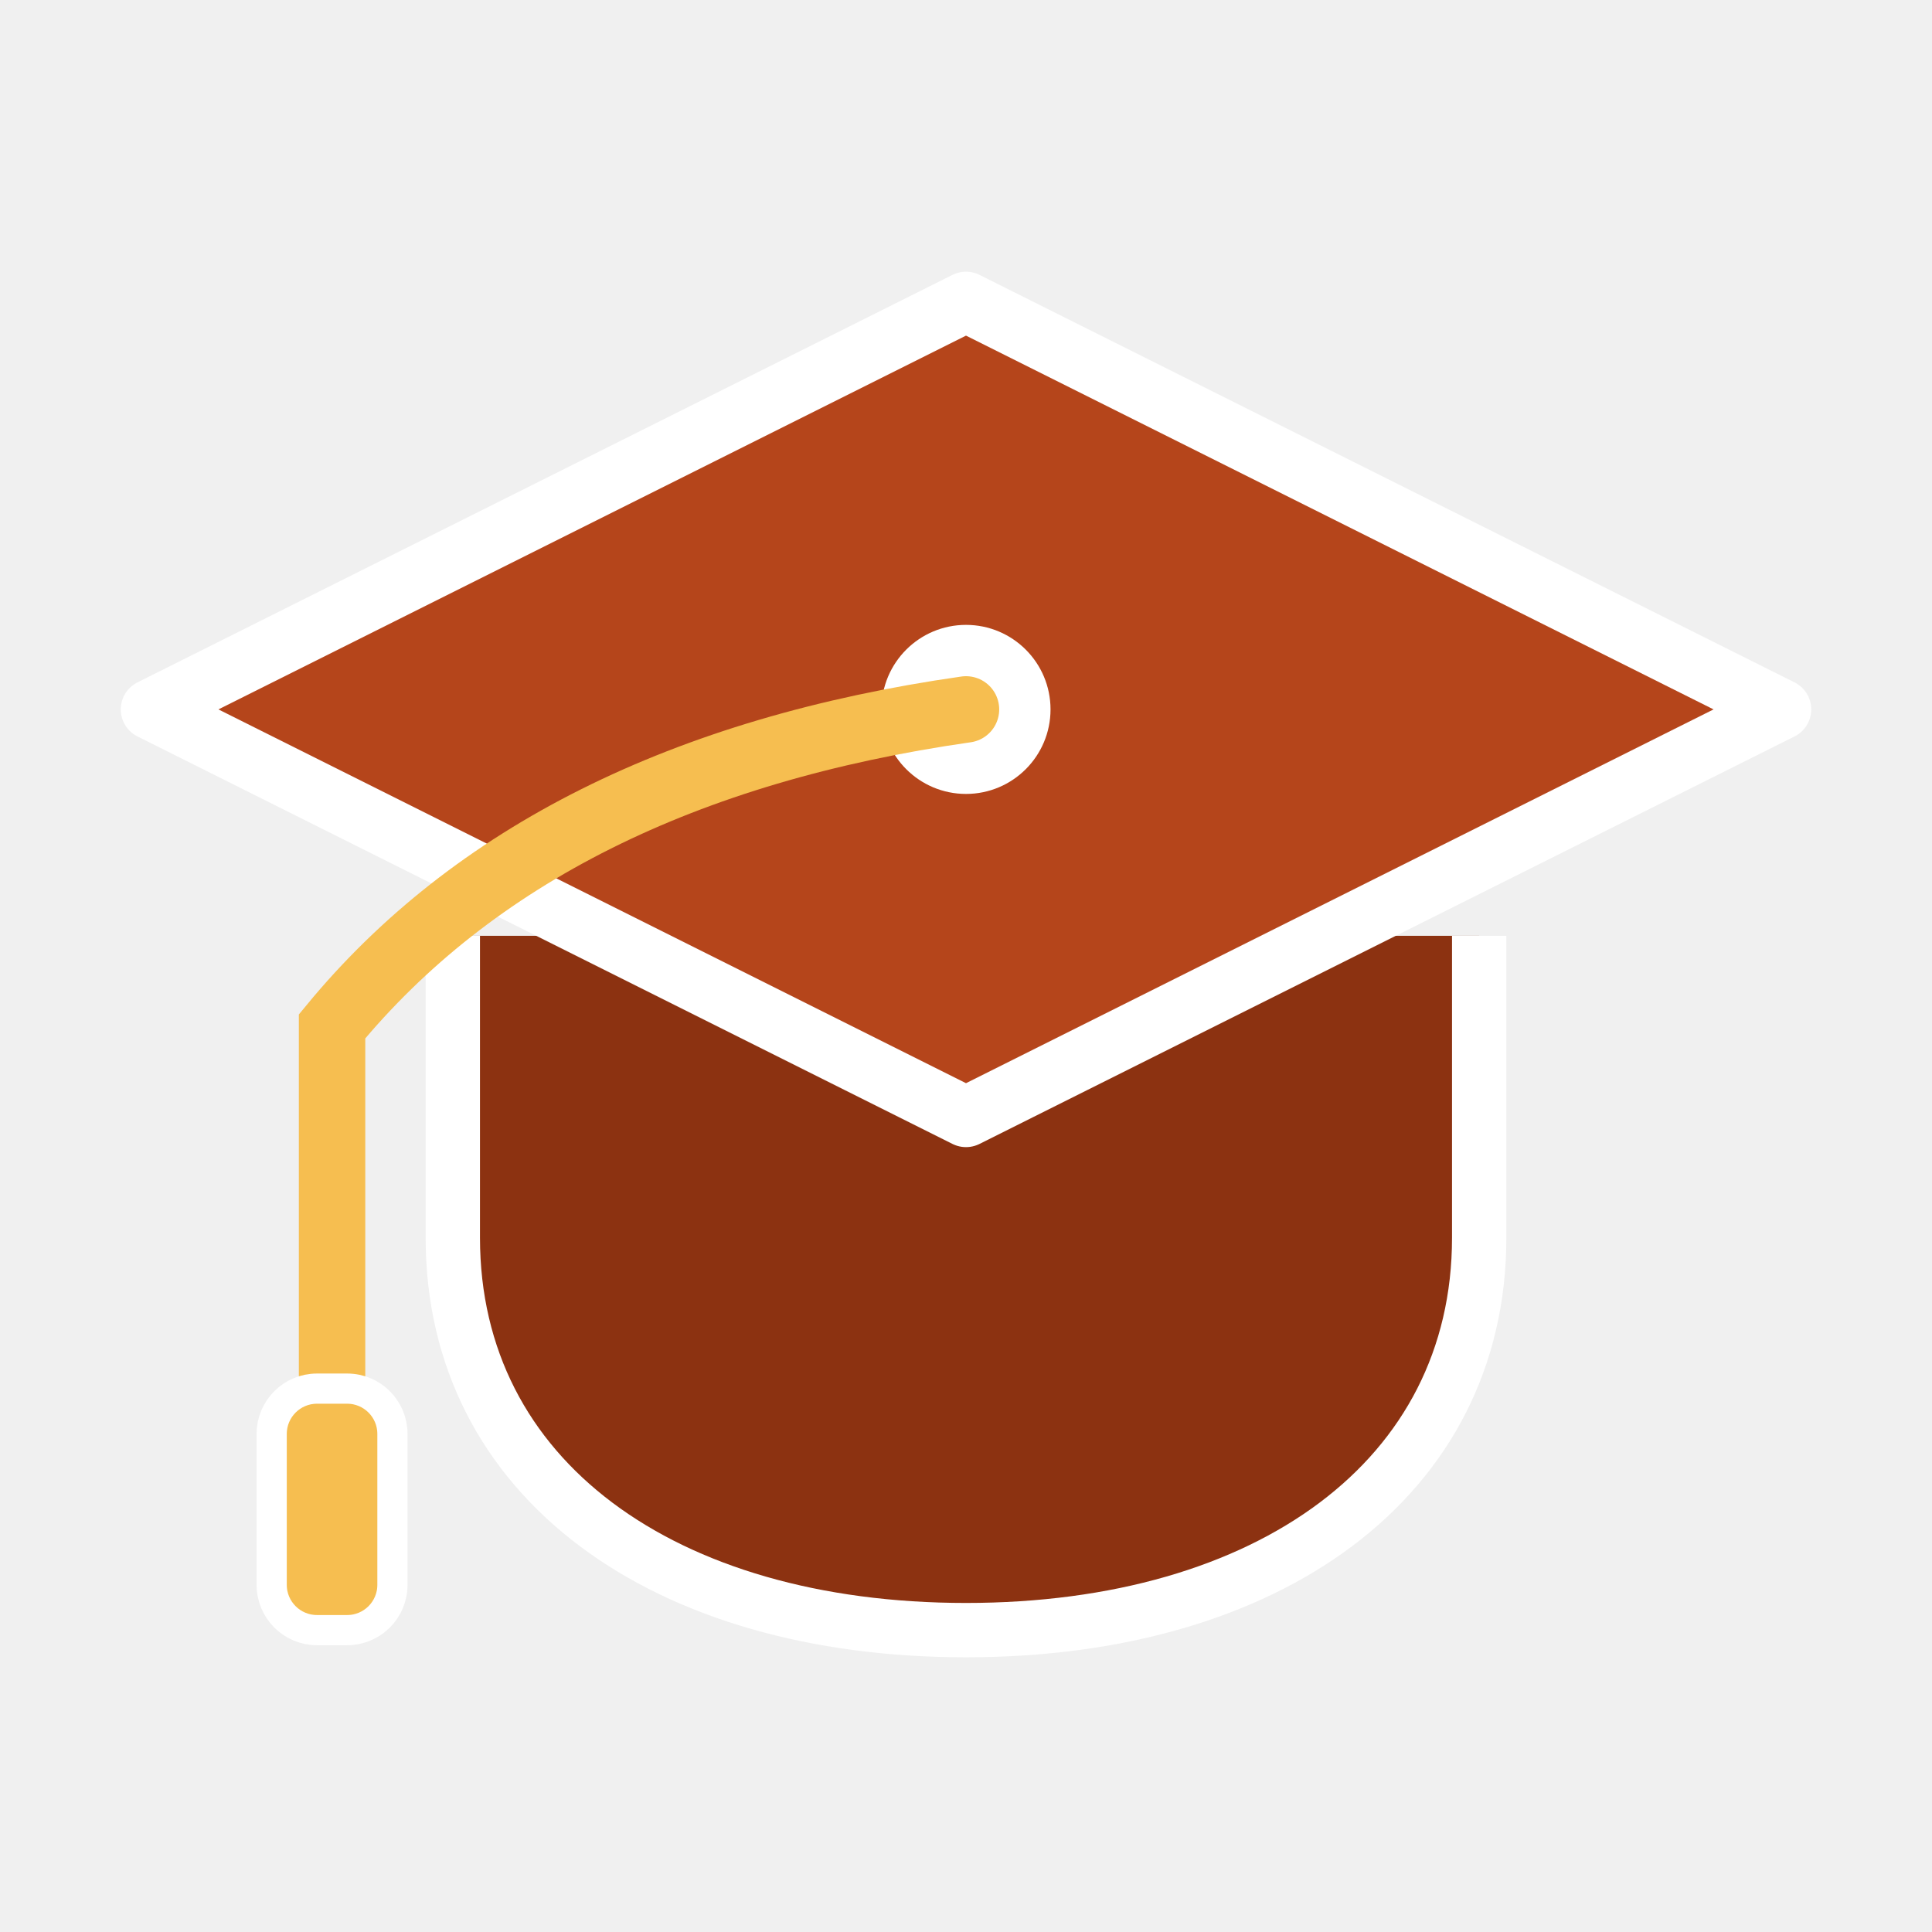
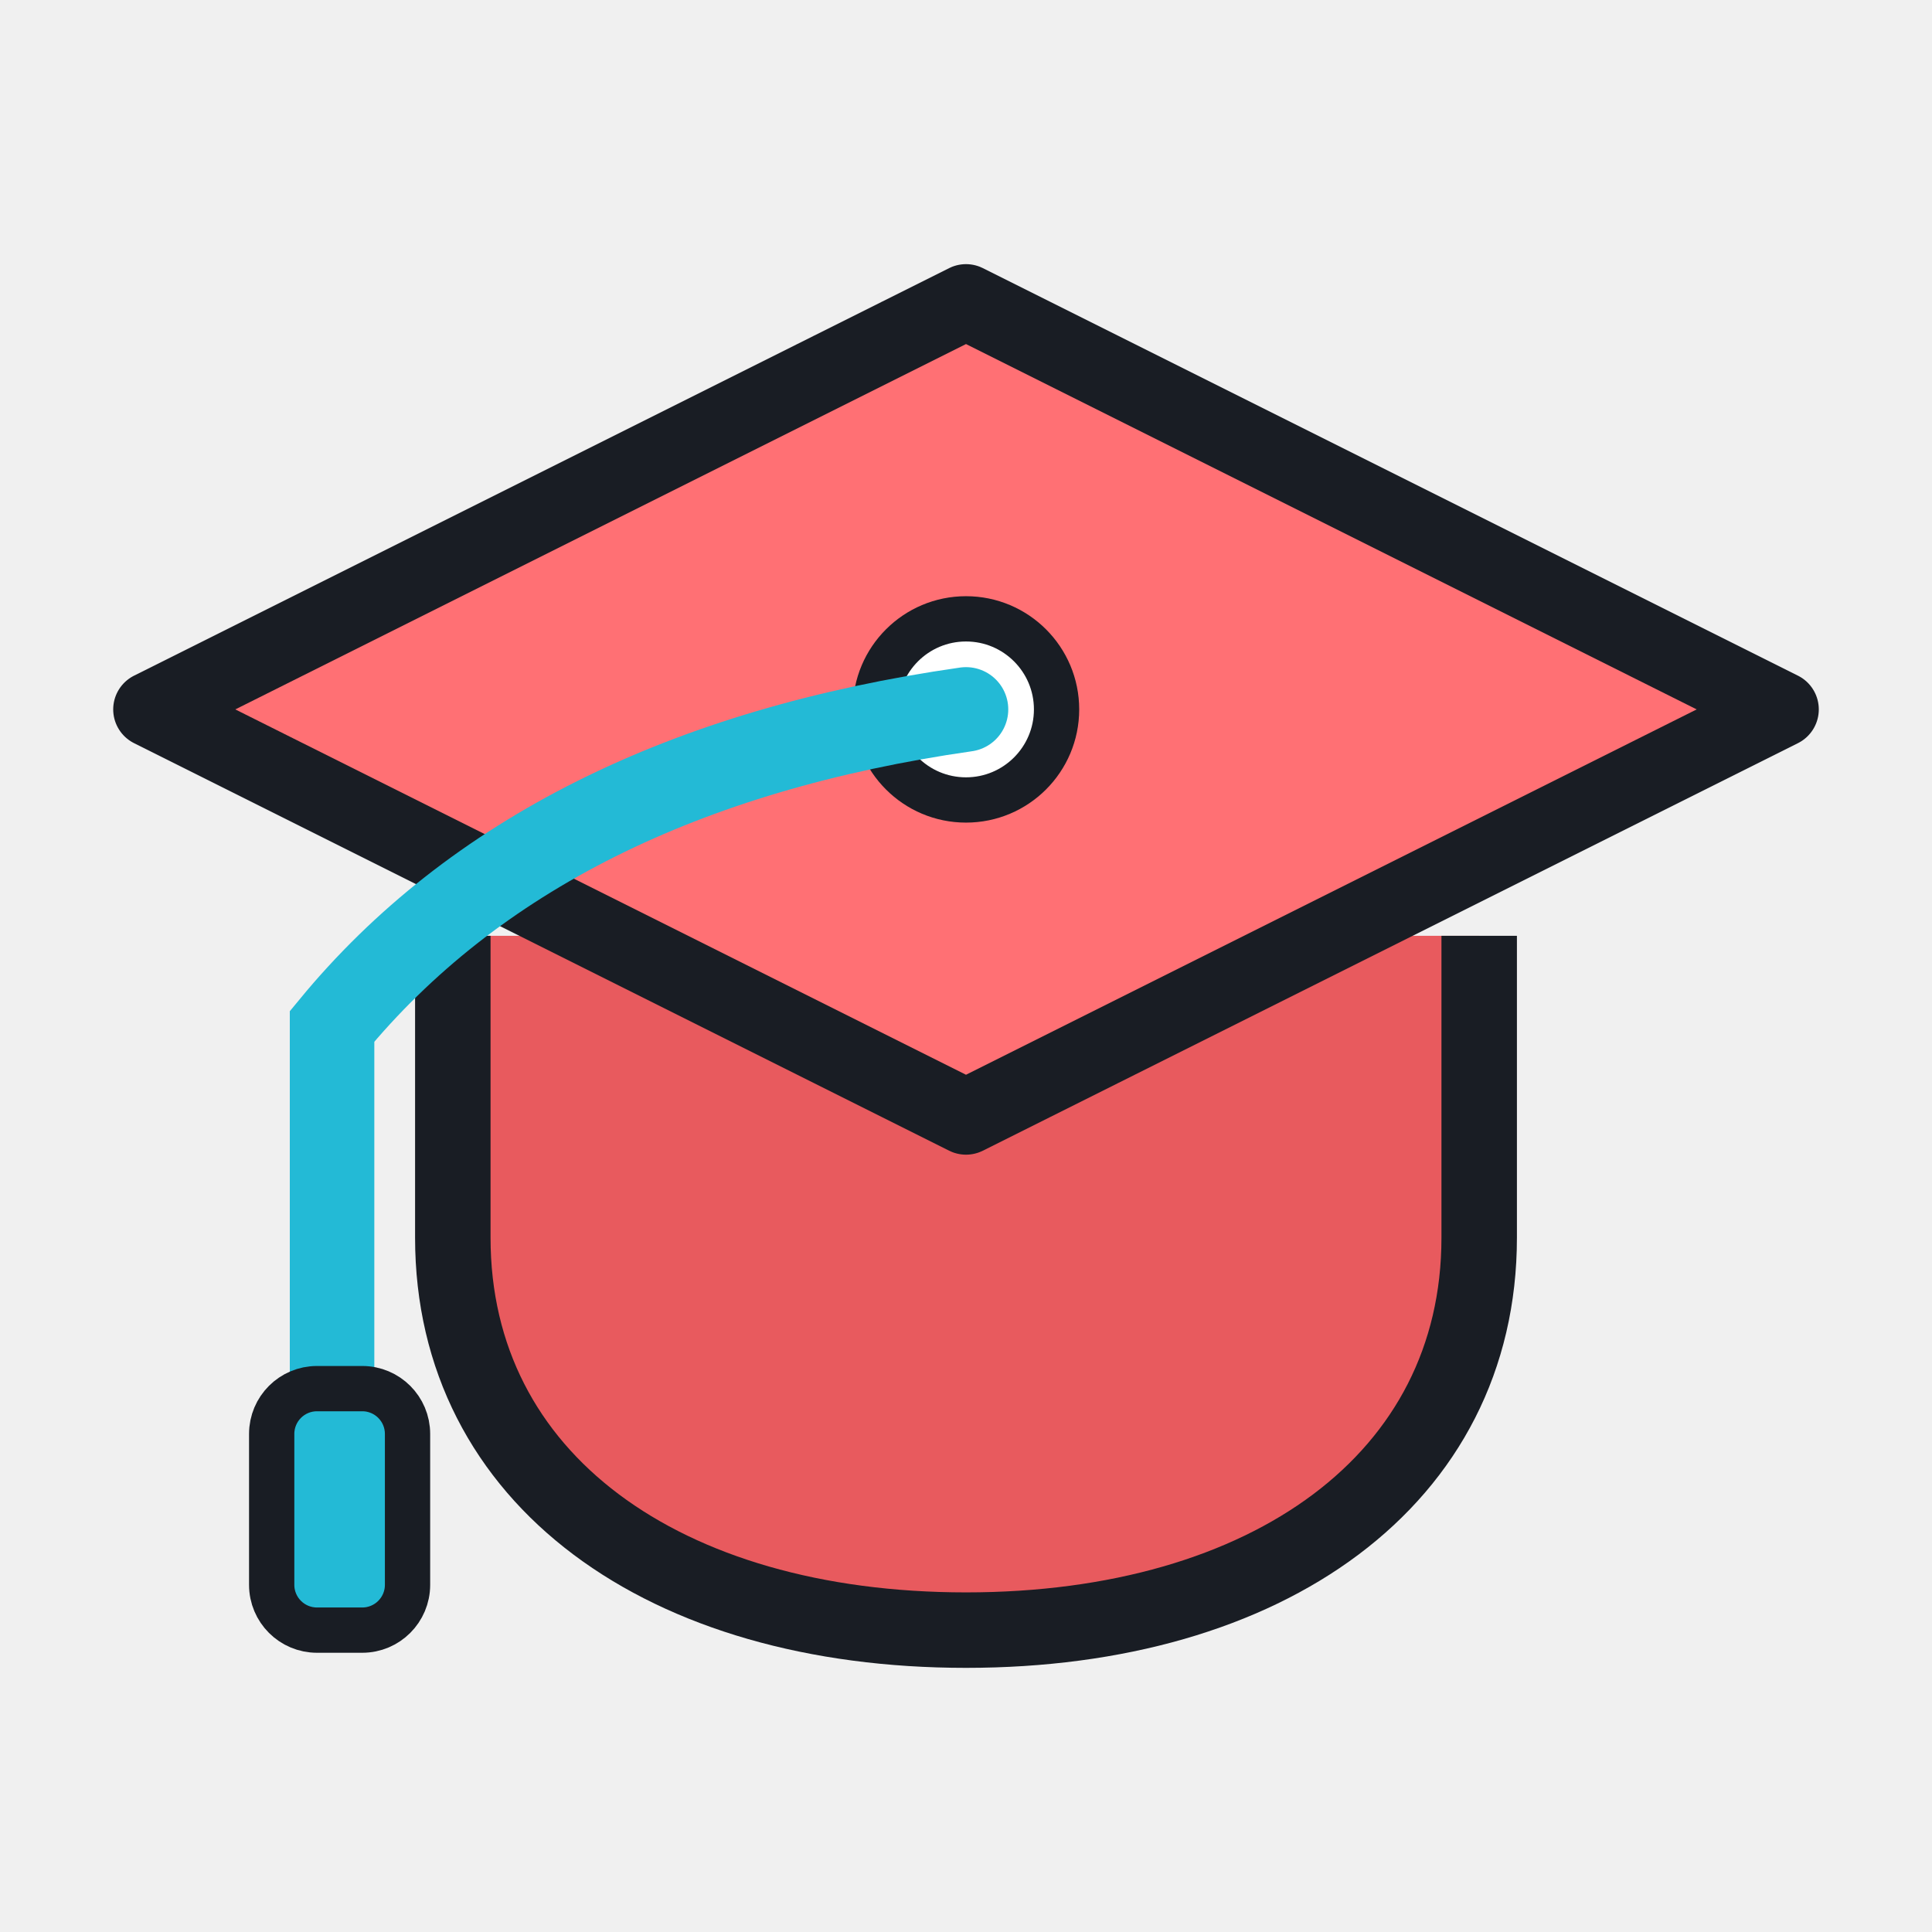
<svg xmlns="http://www.w3.org/2000/svg" viewBox="0 0 64 64" width="64" height="64">
-   <path d="M15,31 L15,41 C15,49 22,54 32,54 C42,54 49,49 49,41 L49,31" fill="#8c3211" stroke="#ffffff" stroke-width="1.8" stroke-linejoin="round" />
-   <polygon points="32,10 59,23.5 32,37 5,23.5" fill="#b5451b" stroke="#ffffff" stroke-width="2" stroke-linejoin="round" />
-   <circle cx="32" cy="23.5" r="2.8" fill="#ffffff" />
-   <path d="M32,23.5 Q18,25.5 11,34 L11,48" fill="none" stroke="#f6be50" stroke-width="2.2" stroke-linecap="round" />
-   <rect x="9" y="46" width="4" height="8" rx="1.5" fill="#f6be50" stroke="#ffffff" stroke-width="1" />
+   <path d="M15,31 L15,41 C15,49 22,54 32,54 C42,54 49,49 49,41 L49,31" fill="#e85a5e" stroke="#191d24" stroke-width="2.5" stroke-linejoin="round" />
+   <polygon points="32,10 59,23.5 32,37 5,23.5" fill="#ff7074" stroke="#191d24" stroke-width="2.5" stroke-linejoin="round" />
+   <circle cx="32" cy="23.5" r="3" fill="#ffffff" stroke="#191d24" stroke-width="1.5" />
+   <path d="M32,23.5 Q18,25.5 11,34 L11,48" fill="none" stroke="#23bad6" stroke-width="2.8" stroke-linecap="round" />
+   <rect x="9" y="46" width="4.5" height="8" rx="1.5" fill="#23bad6" stroke="#191d24" stroke-width="1.5" />
</svg>
